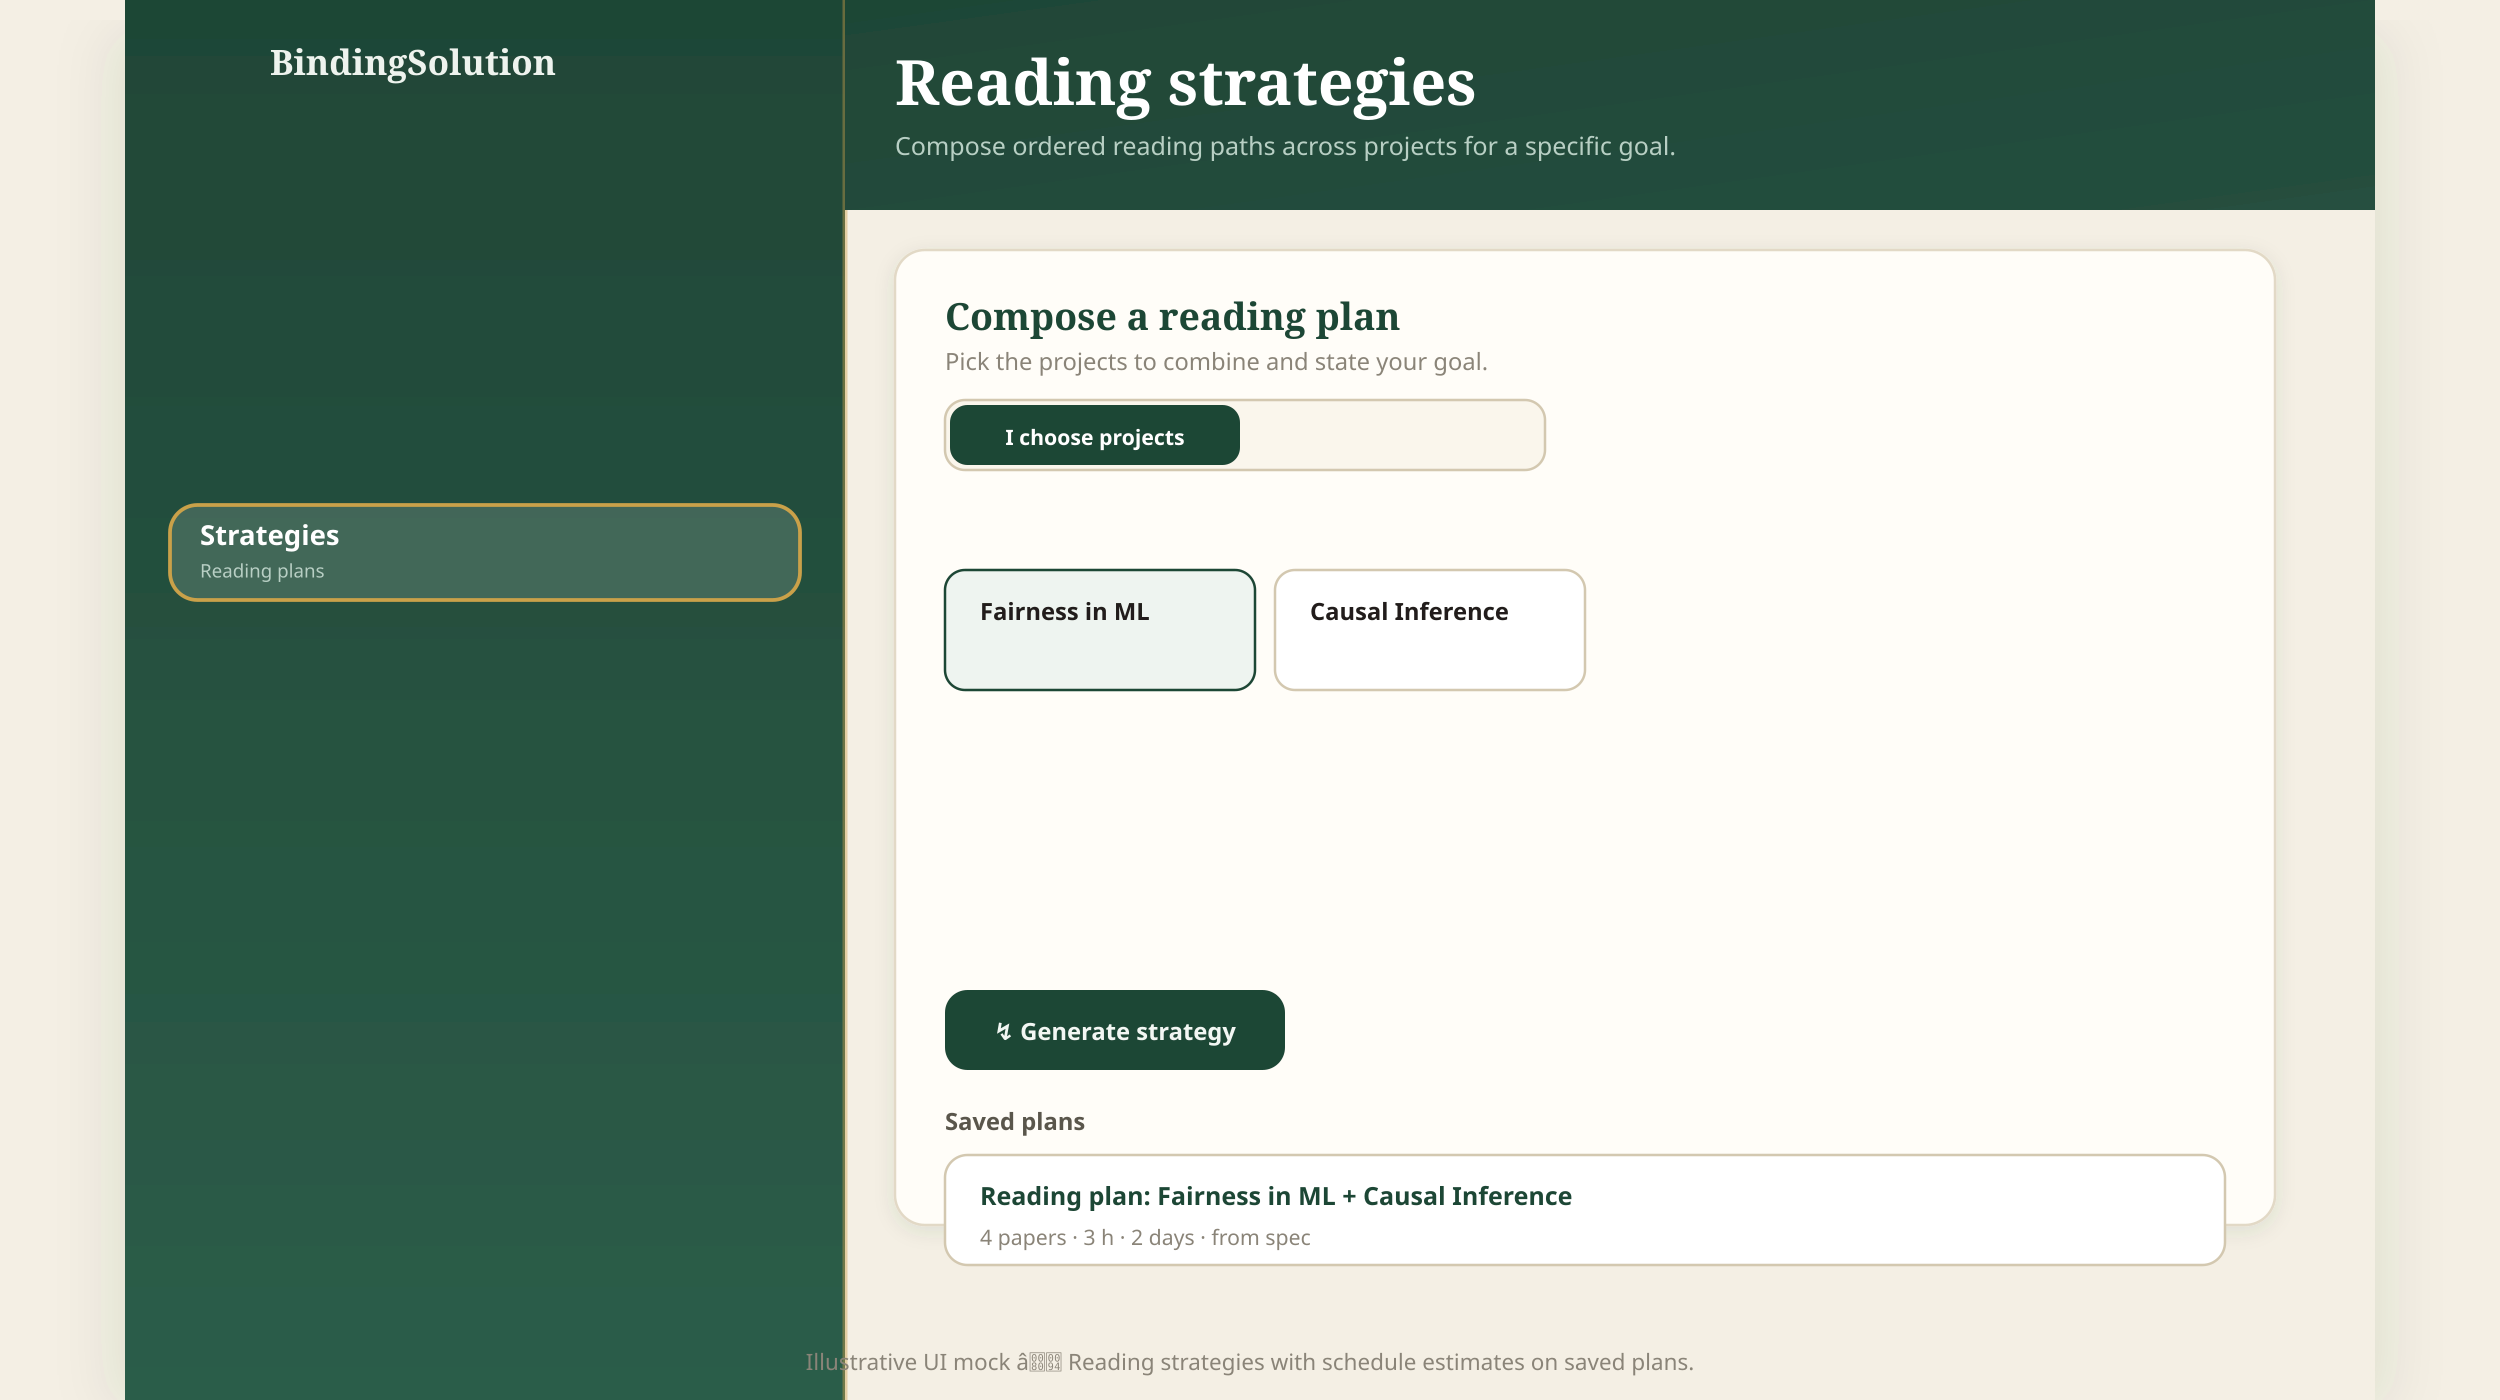
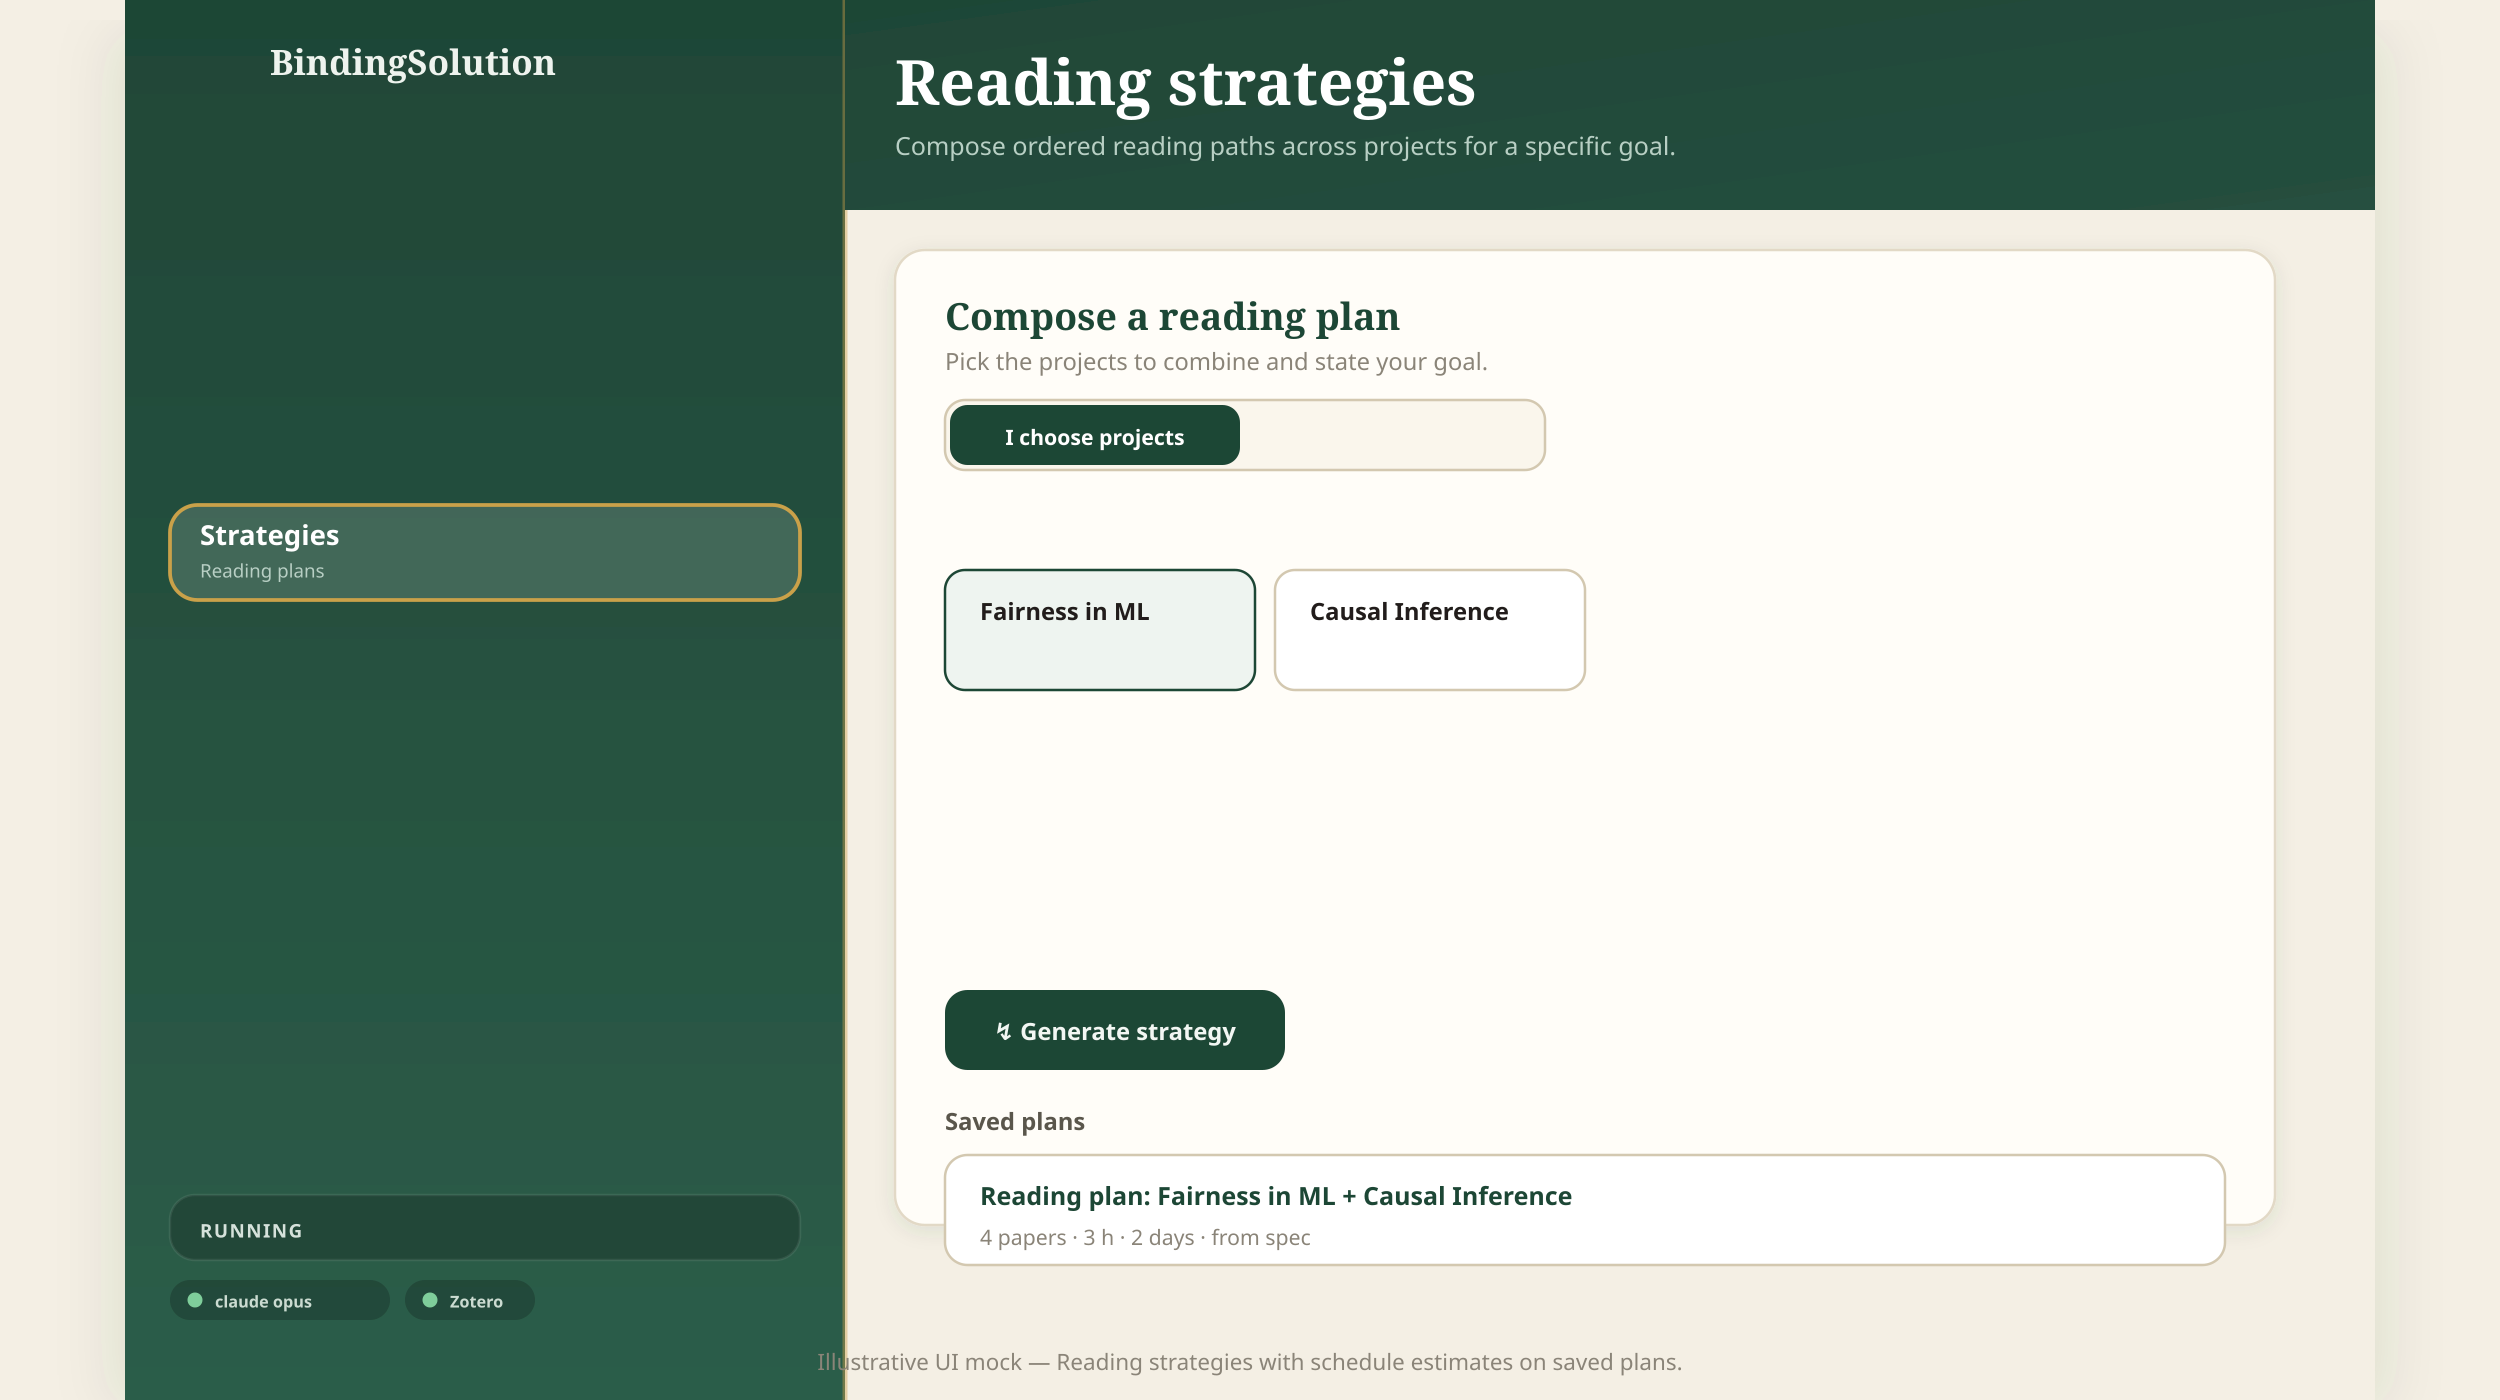
<svg xmlns="http://www.w3.org/2000/svg" viewBox="0 0 1000 560" width="1000" height="560" role="img" aria-label="Reading strategies view">
  <defs>
    <linearGradient id="green" x1="0" y1="0" x2="0" y2="1">
      <stop offset="0" stop-color="#1f4636" />
      <stop offset="1" stop-color="#2c5d49" />
    </linearGradient>
    <linearGradient id="hero" x1="0" y1="0" x2="1" y2="1">
      <stop offset="0" stop-color="#1f4636" />
      <stop offset="1" stop-color="#254f3f" />
    </linearGradient>
    <filter id="shellShadow" x="-4%" y="-2%" width="108%" height="104%">
      <feDropShadow dx="0" dy="8" stdDeviation="14" flood-color="#1f4636" flood-opacity="0.12" />
    </filter>
    <filter id="shadow" x="-8%" y="-8%" width="116%" height="116%">
      <feDropShadow dx="0" dy="2" stdDeviation="4" flood-color="#1f4636" flood-opacity="0.1" />
    </filter>
  </defs>
  <rect width="1000" height="560" fill="#f4efe4" />
  <g filter="url(#shellShadow)">
    <rect x="50" y="0" width="900" height="560" fill="#f4efe4" />
    <rect x="50" y="0" width="288" height="560" fill="url(#green)" />
    <line x1="338" y1="0" x2="338" y2="560" stroke="#caa14a" stroke-width="2" stroke-opacity="0.42" />
    <g transform="translate(50, 0)">
      <text x="58" y="30" fill="#eef3ee" font-family="Georgia, serif" font-size="14" font-weight="700">BindingSolution</text>
      <rect x="18" y="202" width="252" height="38" rx="11" fill="rgba(255,255,255,0.14)" stroke="#caa14a" stroke-width="1.5" />
      <text x="30" y="218" fill="#fff" font-family="system-ui, sans-serif" font-size="11" font-weight="600">Strategies</text>
      <text x="30" y="231" fill="#b8cfc4" font-family="system-ui, sans-serif" font-size="7.5">Reading plans</text>
+       <rect x="18" y="478" width="252" height="26" rx="10" fill="rgba(0,0,0,0.22)" stroke="rgba(255,255,255,0.08)" />
+       <text x="30" y="495" fill="#d6e2db" font-family="system-ui, sans-serif" font-size="7.5" font-weight="600" letter-spacing="0.6">RUNNING</text>
+       <rect x="18" y="512" width="88" height="16" rx="8" fill="rgba(0,0,0,0.2)" />
+       <circle cx="28" cy="520" r="3" fill="#7fce9b" />
+       <text x="36" y="523" fill="#cbdbd1" font-size="6.5" font-family="system-ui, sans-serif" font-weight="600">claude opus</text>
+       <rect x="112" y="512" width="52" height="16" rx="8" fill="rgba(0,0,0,0.2)" />
+       <circle cx="122" cy="520" r="3" fill="#7fce9b" />
+       <text x="130" y="523" fill="#cbdbd1" font-size="6.5" font-family="system-ui, sans-serif" font-weight="600">Zotero</text>
    </g>
    <rect x="338" y="0" width="612" height="84" fill="url(#hero)" />
    <text x="358" y="42" fill="#fff" font-family="Georgia, serif" font-size="25" font-weight="600">Reading strategies</text>
    <text x="358" y="62" fill="#b8cfc4" font-family="system-ui, sans-serif" font-size="10">Compose ordered reading paths across projects for a specific goal.</text>
    <g transform="translate(358, 100)">
      <rect x="0" y="0" width="552" height="390" rx="12" fill="#fffdf8" stroke="#e2d9c6" filter="url(#shadow)" />
      <text x="20" y="32" fill="#1f4636" font-family="Georgia, serif" font-size="15" font-weight="600">Compose a reading plan</text>
      <text x="20" y="48" fill="#8a8478" font-family="system-ui, sans-serif" font-size="9.5">Pick the projects to combine and state your goal.</text>
      <rect x="20" y="60" width="240" height="28" rx="8" fill="#faf6ec" stroke="#d3c8b0" />
      <rect x="22" y="62" width="116" height="24" rx="7" fill="#1f4636" />
      <text x="80" y="78" fill="#fff" font-family="system-ui, sans-serif" font-size="8.5" font-weight="600" text-anchor="middle">I choose projects</text>
      <rect x="20" y="128" width="124" height="48" rx="8" fill="#eef4f0" stroke="#1f4636" />
      <text x="34" y="148" fill="#211f1a" font-family="system-ui, sans-serif" font-size="9.5" font-weight="600">Fairness in ML</text>
      <rect x="152" y="128" width="124" height="48" rx="8" fill="#fff" stroke="#d3c8b0" />
      <text x="166" y="148" fill="#211f1a" font-family="system-ui, sans-serif" font-size="9.5" font-weight="600">Causal Inference</text>
      <rect x="20" y="296" width="136" height="32" rx="9" fill="#1f4636" />
      <text x="88" y="316" fill="#f2f7f3" font-family="system-ui, sans-serif" font-size="9.5" font-weight="600" text-anchor="middle">↯ Generate strategy</text>
      <text x="20" y="352" fill="#5a564c" font-family="system-ui, sans-serif" font-size="9.5" font-weight="600">Saved plans</text>
      <rect x="20" y="362" width="512" height="44" rx="9" fill="#fff" stroke="#d3c8b0" />
      <text x="34" y="382" fill="#1f4636" font-family="system-ui, sans-serif" font-size="10" font-weight="600">Reading plan: Fairness in ML + Causal Inference</text>
      <text x="34" y="398" fill="#8a8478" font-family="system-ui, sans-serif" font-size="8.5">4 papers · 3 h · 2 days · from spec</text>
    </g>
  </g>
-   <text x="500" y="548" fill="#8a8478" font-family="system-ui, sans-serif" font-size="9" text-anchor="middle">Illustrative UI mock â Reading strategies with schedule estimates on saved plans.</text>
+   <text x="500" y="548" fill="#8a8478" font-family="system-ui, sans-serif" font-size="9" text-anchor="middle">Illustrative UI mock — Reading strategies with schedule estimates on saved plans.</text>
</svg>
